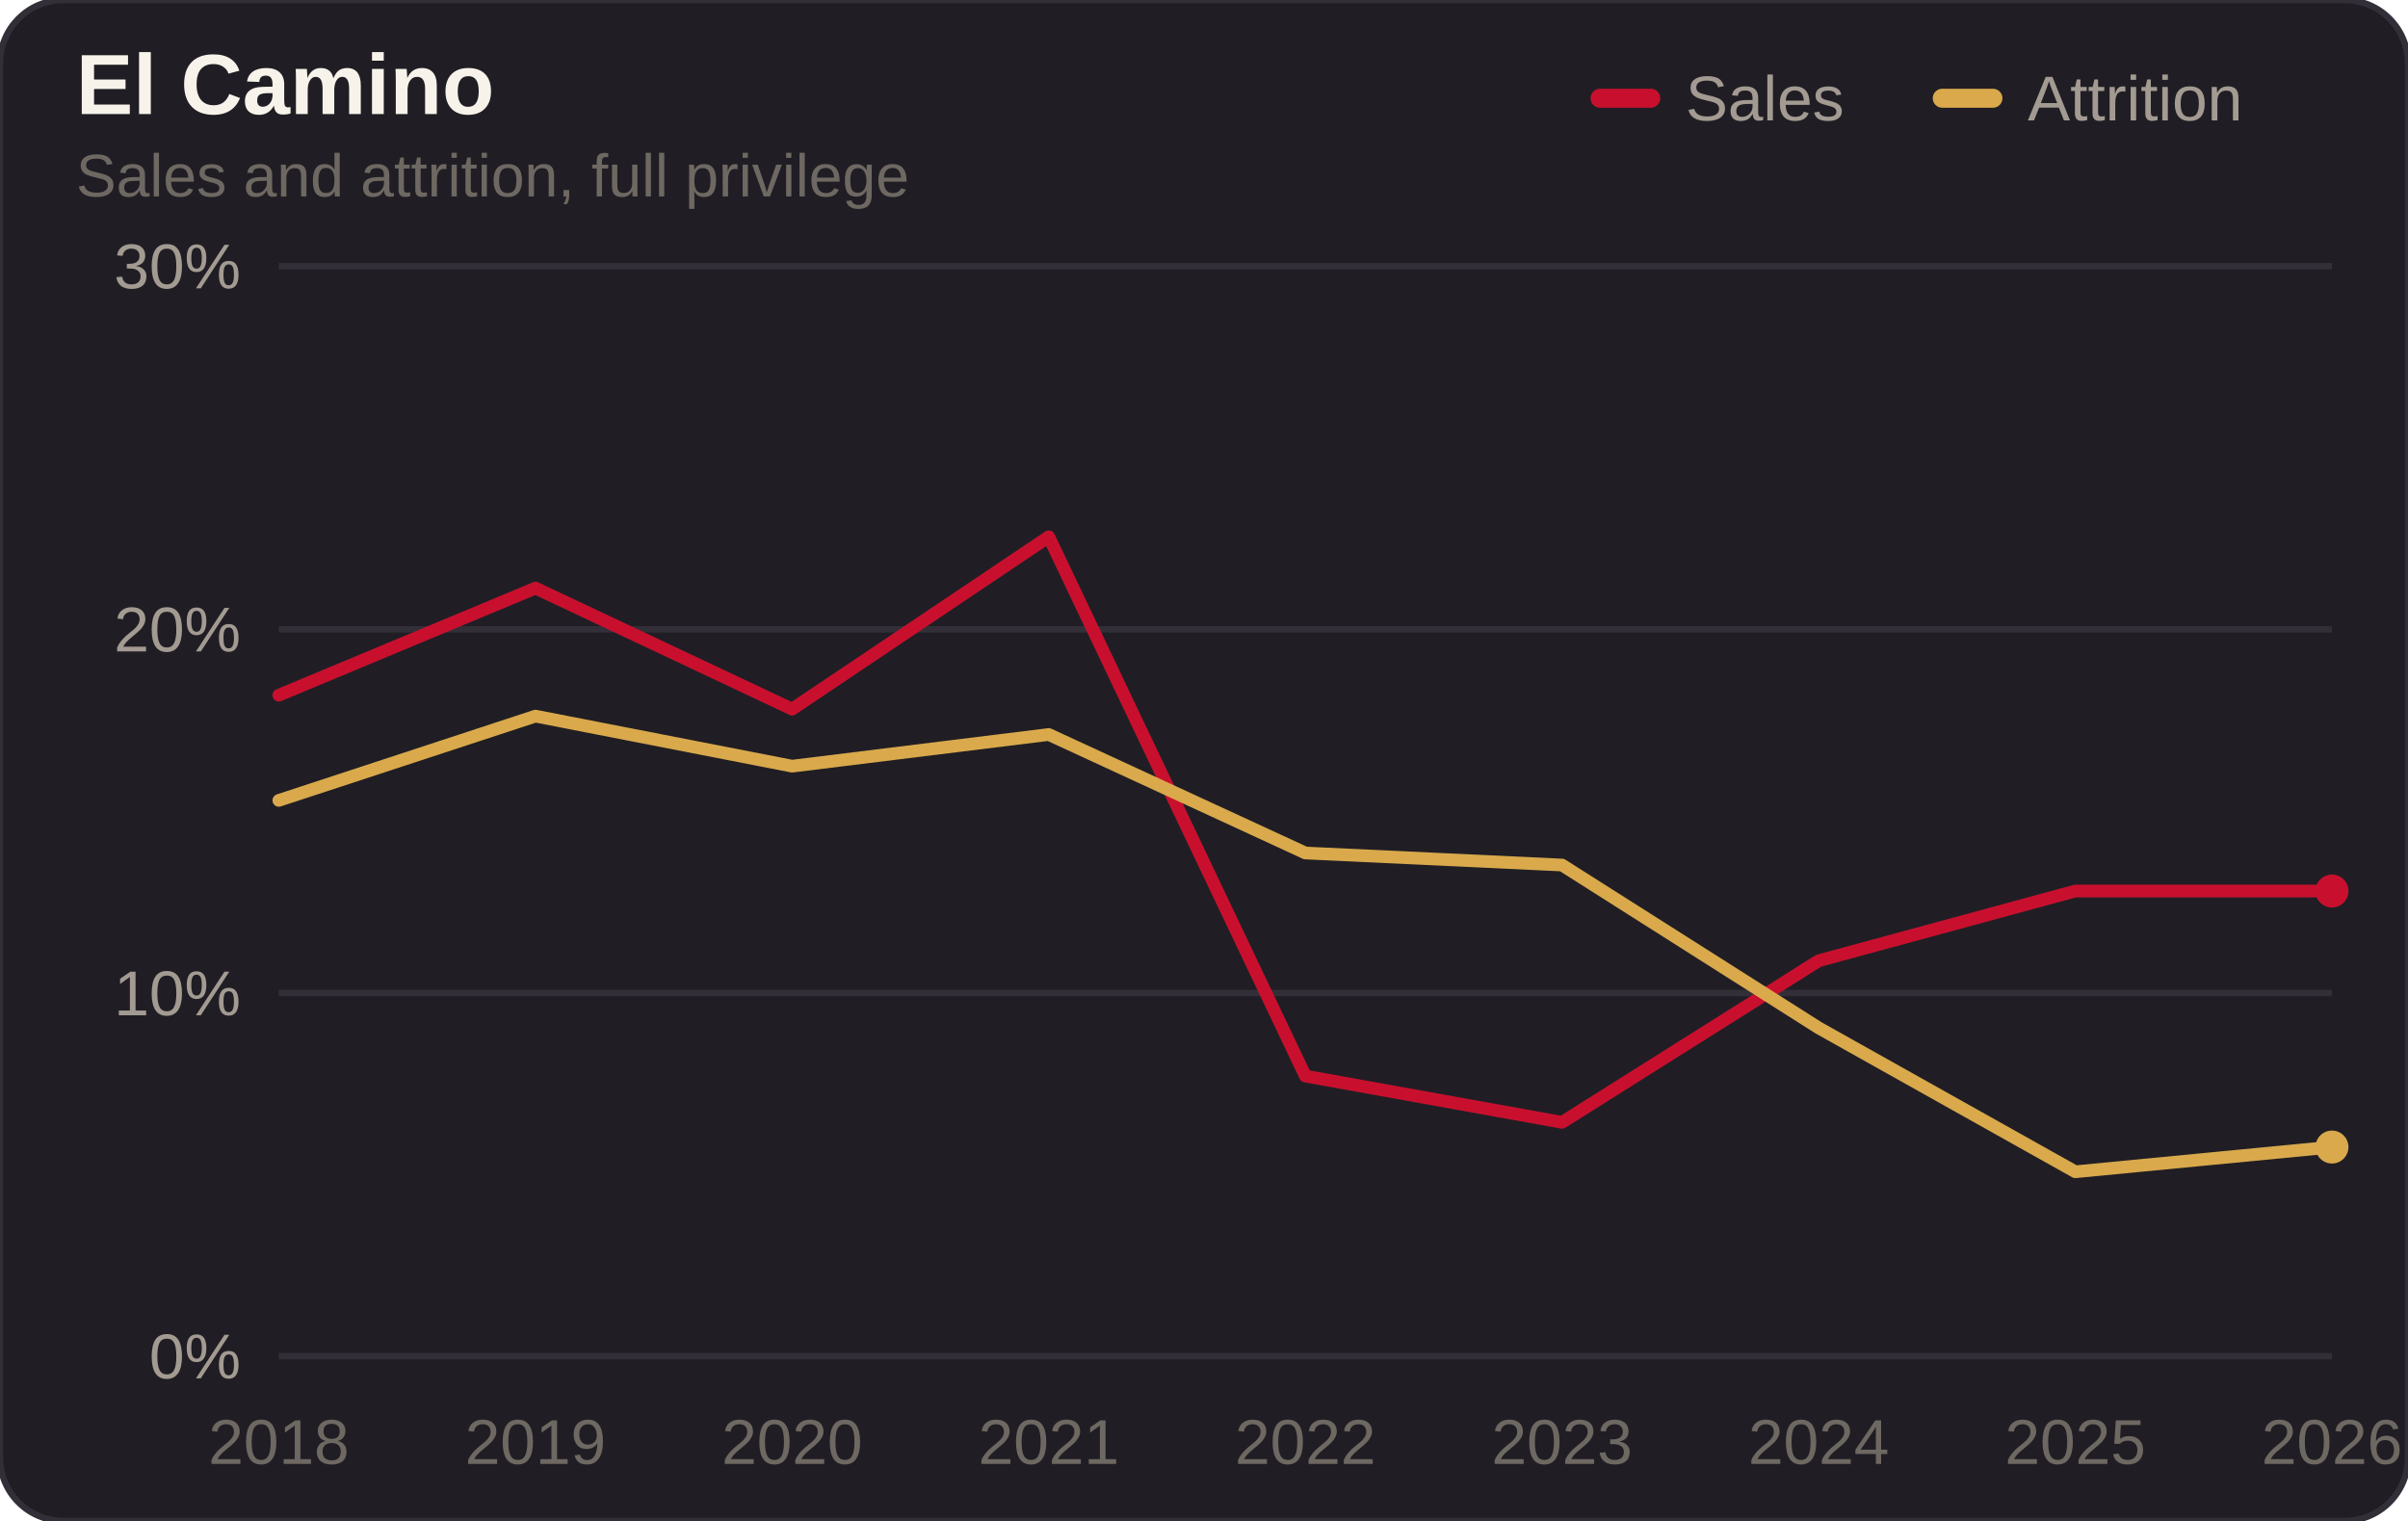
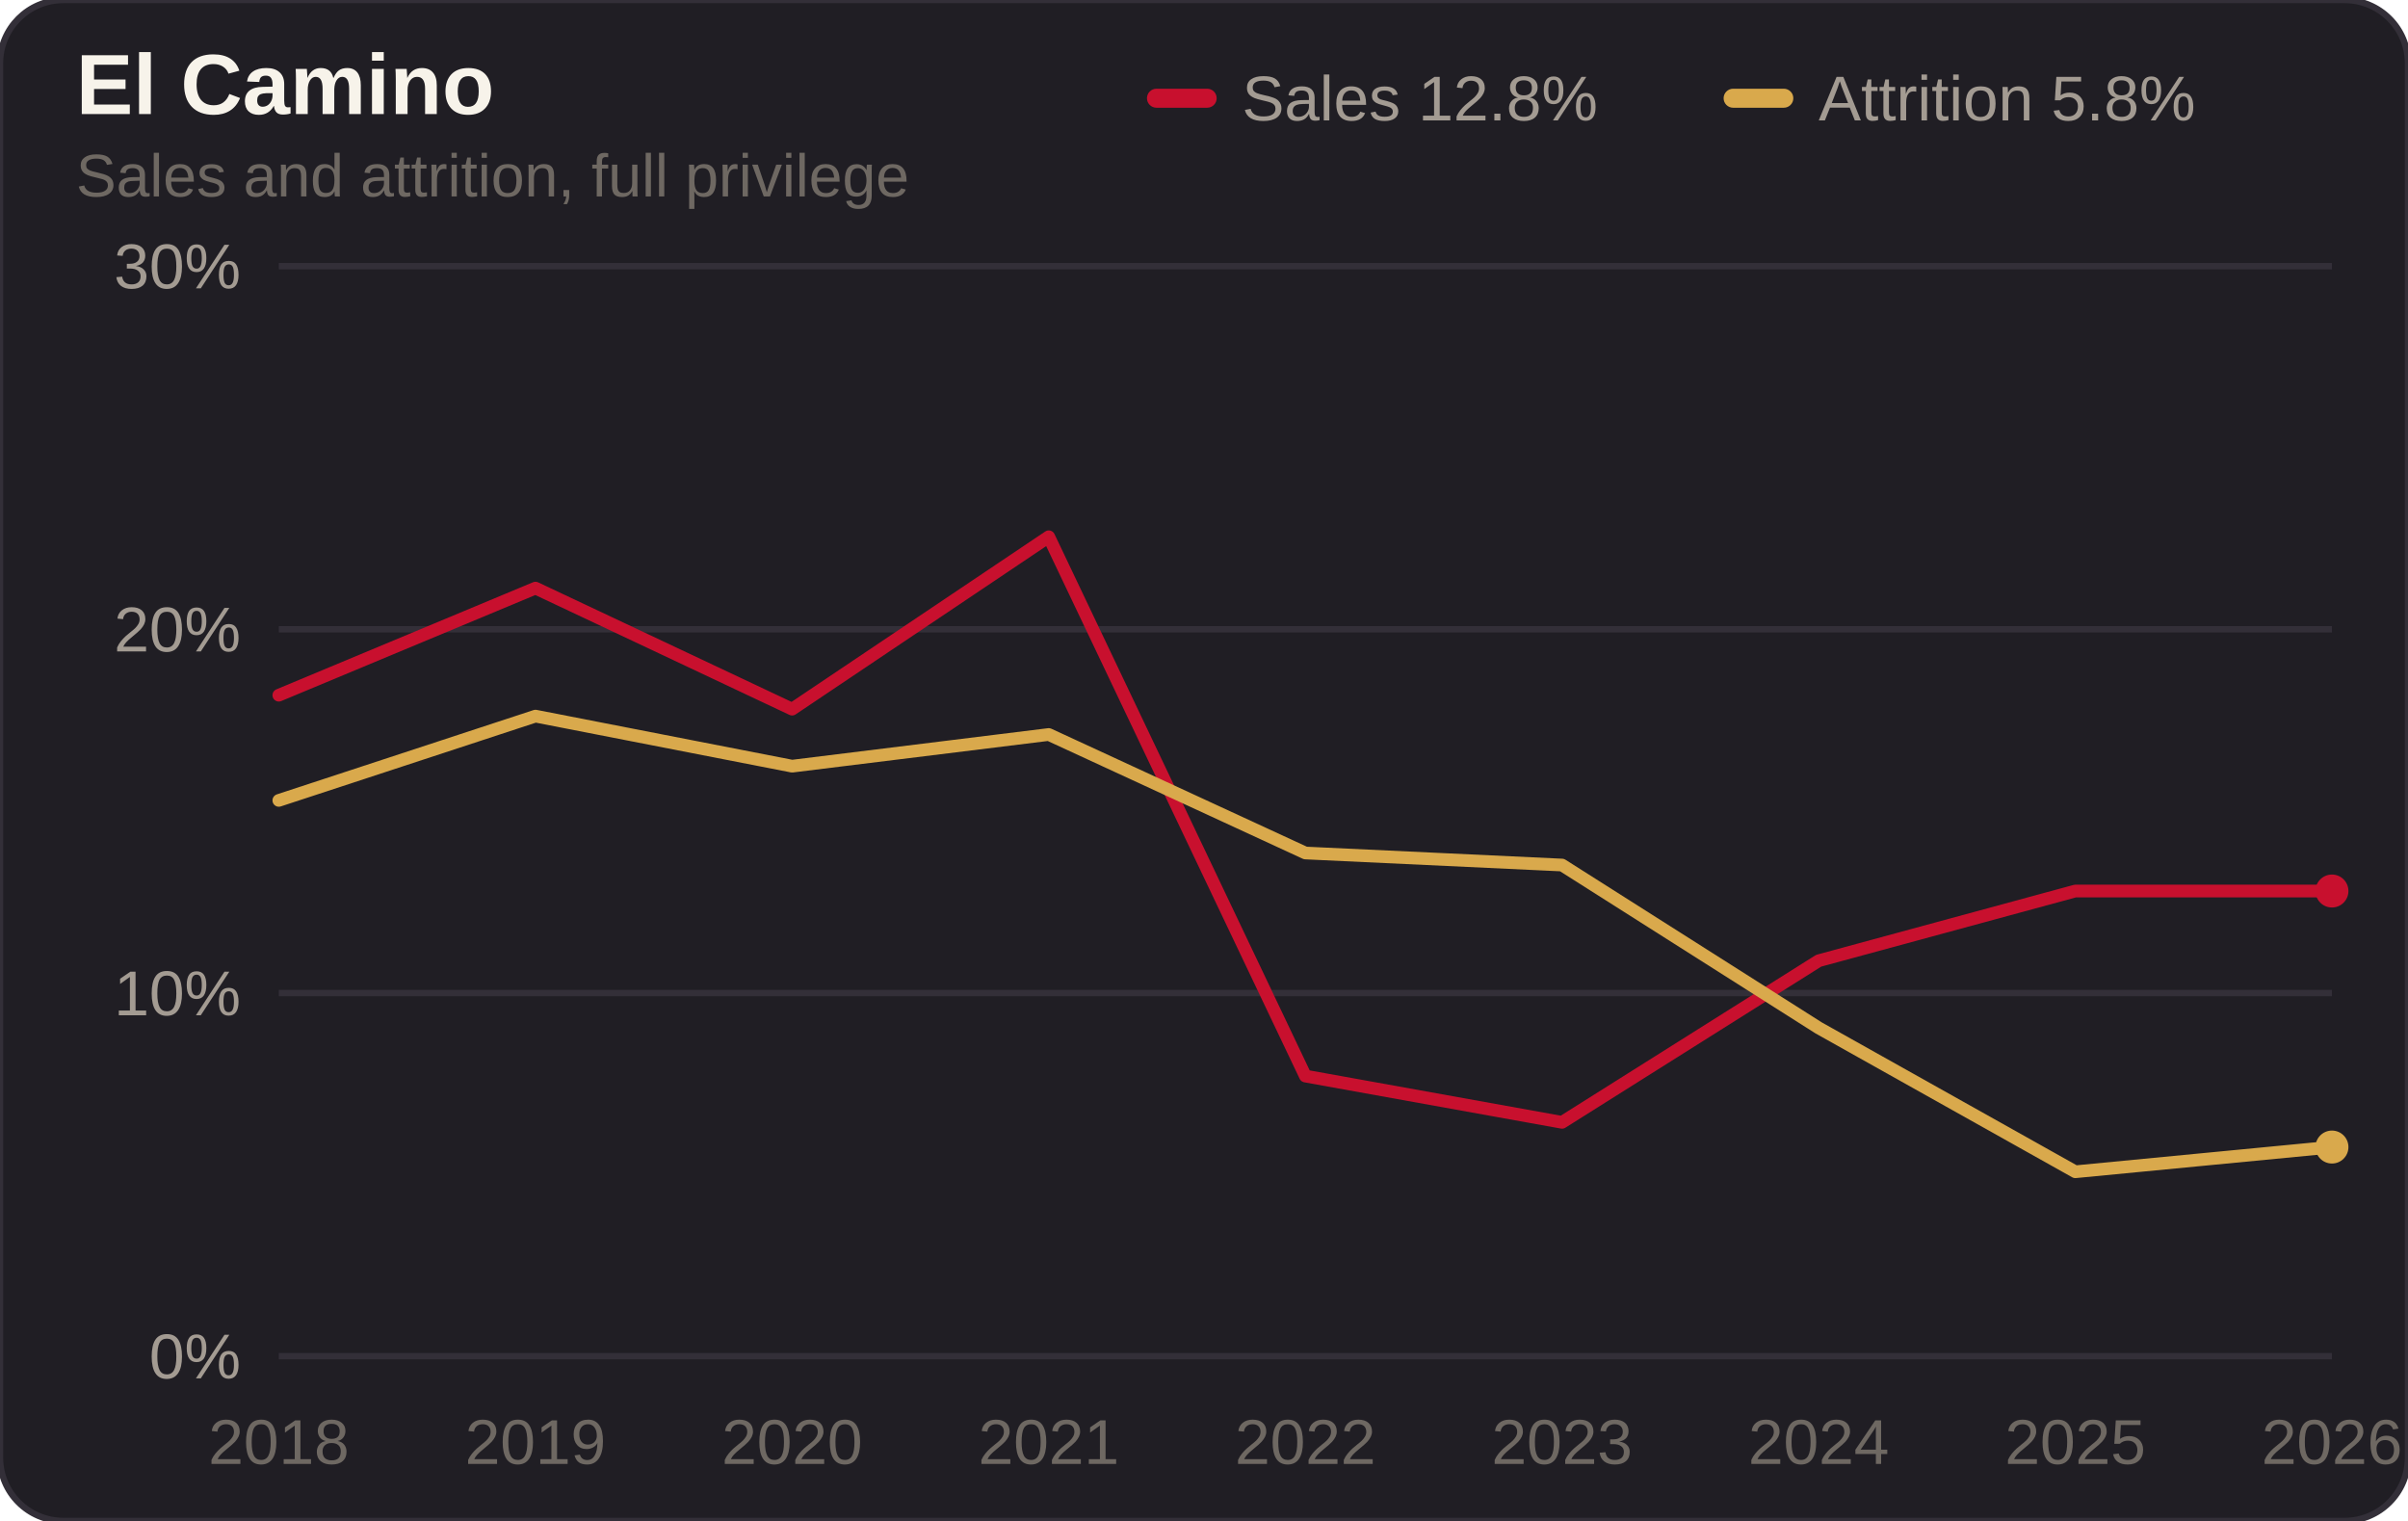
<svg xmlns="http://www.w3.org/2000/svg" viewBox="0 0 380 240" width="380" height="240" role="img" aria-label="El Camino, Sales and attrition, full privilege">
  <rect width="380" height="240" rx="10" fill="#201E24" stroke="#332F38" />
  <text x="12" y="18" fill="#F7F3EA" font-family="system-ui, -apple-system, 'Helvetica Neue', Arial, sans-serif" font-size="13.5" font-weight="700">El Camino</text>
  <text x="12" y="31" fill="#6E6862" font-family="system-ui, -apple-system, 'Helvetica Neue', Arial, sans-serif" font-size="9.5">Sales and attrition, full privilege</text>
  <line x1="44" y1="214.0" x2="368" y2="214.0" stroke="#332F38" stroke-width="1" />
  <text x="38" y="217.5" fill="#A39B92" font-family="system-ui, -apple-system, 'Helvetica Neue', Arial, sans-serif" font-size="10" text-anchor="end">0%</text>
  <line x1="44" y1="156.7" x2="368" y2="156.7" stroke="#332F38" stroke-width="1" />
  <text x="38" y="160.2" fill="#A39B92" font-family="system-ui, -apple-system, 'Helvetica Neue', Arial, sans-serif" font-size="10" text-anchor="end">10%</text>
  <line x1="44" y1="99.3" x2="368" y2="99.3" stroke="#332F38" stroke-width="1" />
  <text x="38" y="102.8" fill="#A39B92" font-family="system-ui, -apple-system, 'Helvetica Neue', Arial, sans-serif" font-size="10" text-anchor="end">20%</text>
  <line x1="44" y1="42.0" x2="368" y2="42.0" stroke="#332F38" stroke-width="1" />
  <text x="38" y="45.5" fill="#A39B92" font-family="system-ui, -apple-system, 'Helvetica Neue', Arial, sans-serif" font-size="10" text-anchor="end">30%</text>
  <text x="44.0" y="231" fill="#6E6862" font-family="system-ui, -apple-system, 'Helvetica Neue', Arial, sans-serif" font-size="10" text-anchor="middle">2018</text>
  <text x="84.5" y="231" fill="#6E6862" font-family="system-ui, -apple-system, 'Helvetica Neue', Arial, sans-serif" font-size="10" text-anchor="middle">2019</text>
  <text x="125.0" y="231" fill="#6E6862" font-family="system-ui, -apple-system, 'Helvetica Neue', Arial, sans-serif" font-size="10" text-anchor="middle">2020</text>
  <text x="165.5" y="231" fill="#6E6862" font-family="system-ui, -apple-system, 'Helvetica Neue', Arial, sans-serif" font-size="10" text-anchor="middle">2021</text>
  <text x="206.0" y="231" fill="#6E6862" font-family="system-ui, -apple-system, 'Helvetica Neue', Arial, sans-serif" font-size="10" text-anchor="middle">2022</text>
  <text x="246.5" y="231" fill="#6E6862" font-family="system-ui, -apple-system, 'Helvetica Neue', Arial, sans-serif" font-size="10" text-anchor="middle">2023</text>
  <text x="287.0" y="231" fill="#6E6862" font-family="system-ui, -apple-system, 'Helvetica Neue', Arial, sans-serif" font-size="10" text-anchor="middle">2024</text>
  <text x="327.5" y="231" fill="#6E6862" font-family="system-ui, -apple-system, 'Helvetica Neue', Arial, sans-serif" font-size="10" text-anchor="middle">2025</text>
  <text x="368.0" y="231" fill="#6E6862" font-family="system-ui, -apple-system, 'Helvetica Neue', Arial, sans-serif" font-size="10" text-anchor="middle">2026</text>
  <path d="M44.0,109.7 L84.5,92.8 L125.0,111.9 L165.5,84.7 L206.0,169.8 L246.5,177.1 L287.0,151.6 L327.5,140.6 L368.0,140.6" fill="none" stroke="#C8102E" stroke-width="2" stroke-linejoin="round" stroke-linecap="round" />
  <circle cx="368.0" cy="140.6" r="2.6" fill="#C8102E" />
  <path d="M44.0,126.3 L84.5,113.0 L125.0,120.9 L165.5,115.9 L206.0,134.6 L246.5,136.5 L287.0,162.2 L327.5,184.9 L368.0,181.0" fill="none" stroke="#D9A94C" stroke-width="2" stroke-linejoin="round" stroke-linecap="round" />
  <circle cx="368.0" cy="181.0" r="2.6" fill="#D9A94C" />
-   <rect x="251.0" y="14" width="11" height="3" rx="1.5" fill="#C8102E" />
-   <text x="266.0" y="19" fill="#A39B92" font-family="system-ui, -apple-system, 'Helvetica Neue', Arial, sans-serif" font-size="10">Sales</text>
-   <rect x="305.0" y="14" width="11" height="3" rx="1.5" fill="#D9A94C" />
-   <text x="320.0" y="19" fill="#A39B92" font-family="system-ui, -apple-system, 'Helvetica Neue', Arial, sans-serif" font-size="10">Attrition</text>
+   <rect x="181.0" y="14" width="11" height="3" rx="1.5" fill="#C8102E" />
+   <text x="196.0" y="19" fill="#A39B92" font-family="system-ui, -apple-system, 'Helvetica Neue', Arial, sans-serif" font-size="10">Sales  12.8%</text>
+   <rect x="272.0" y="14" width="11" height="3" rx="1.5" fill="#D9A94C" />
+   <text x="287.0" y="19" fill="#A39B92" font-family="system-ui, -apple-system, 'Helvetica Neue', Arial, sans-serif" font-size="10">Attrition  5.8%</text>
</svg>
